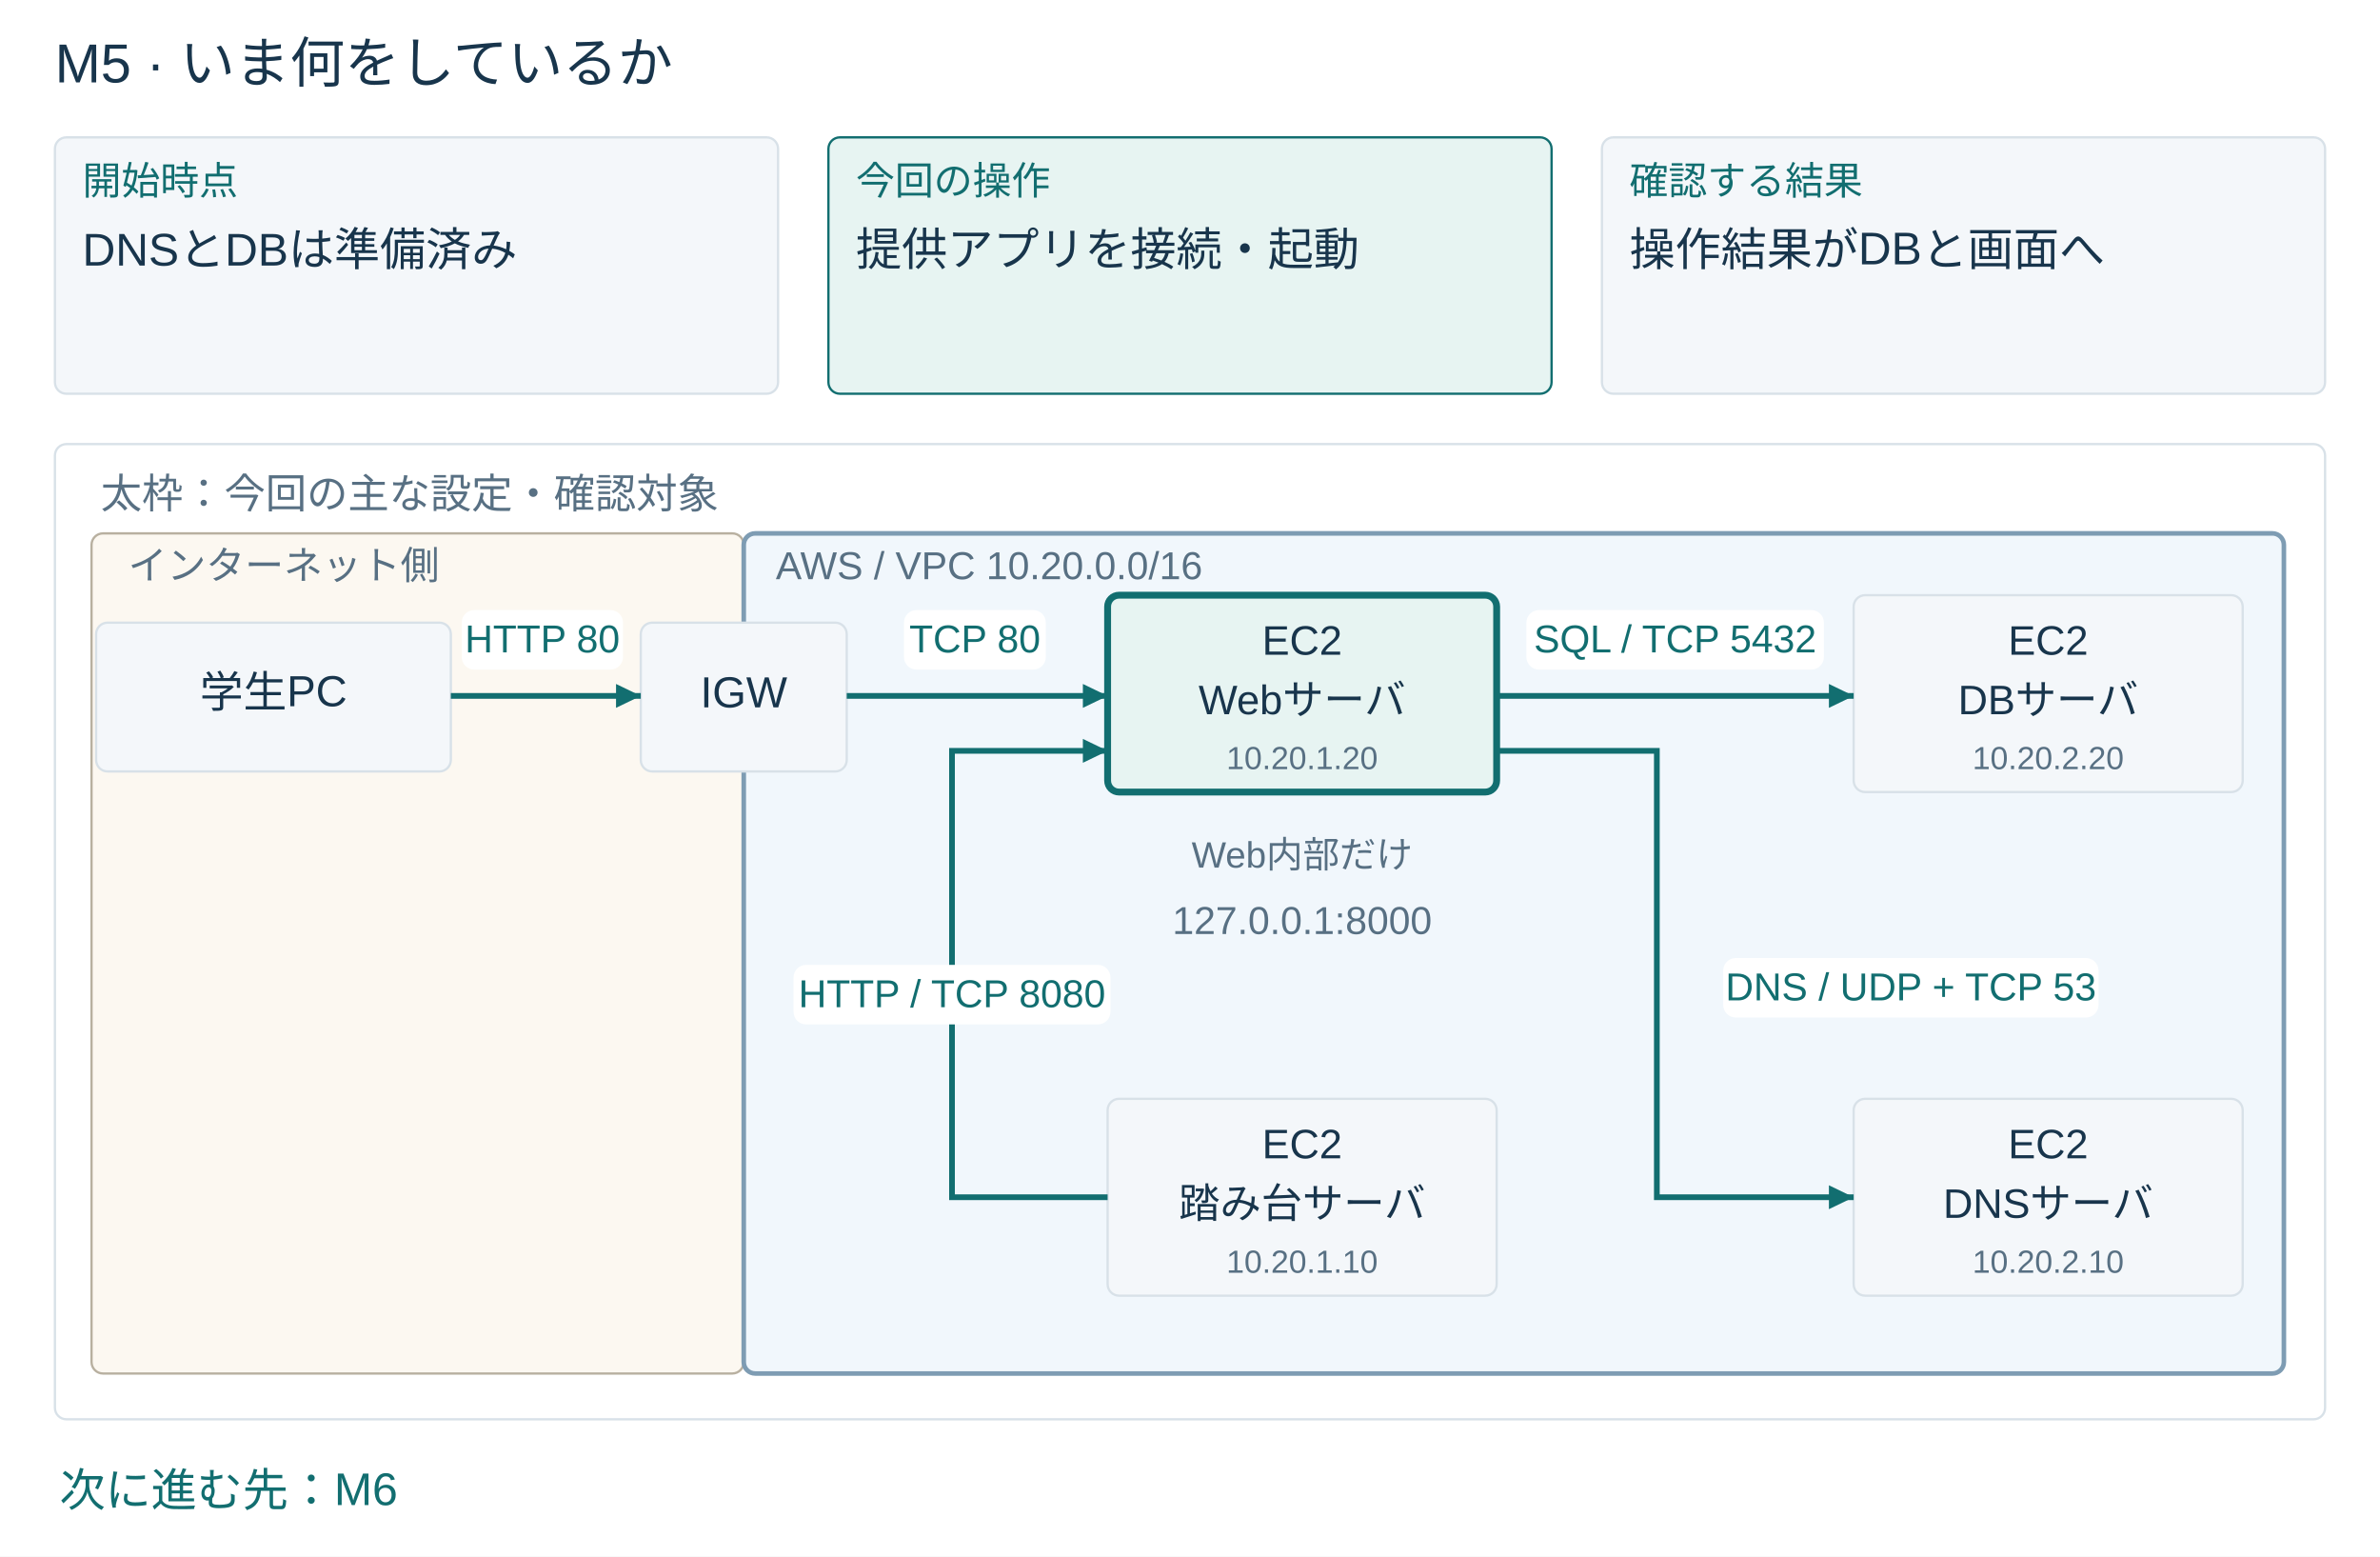
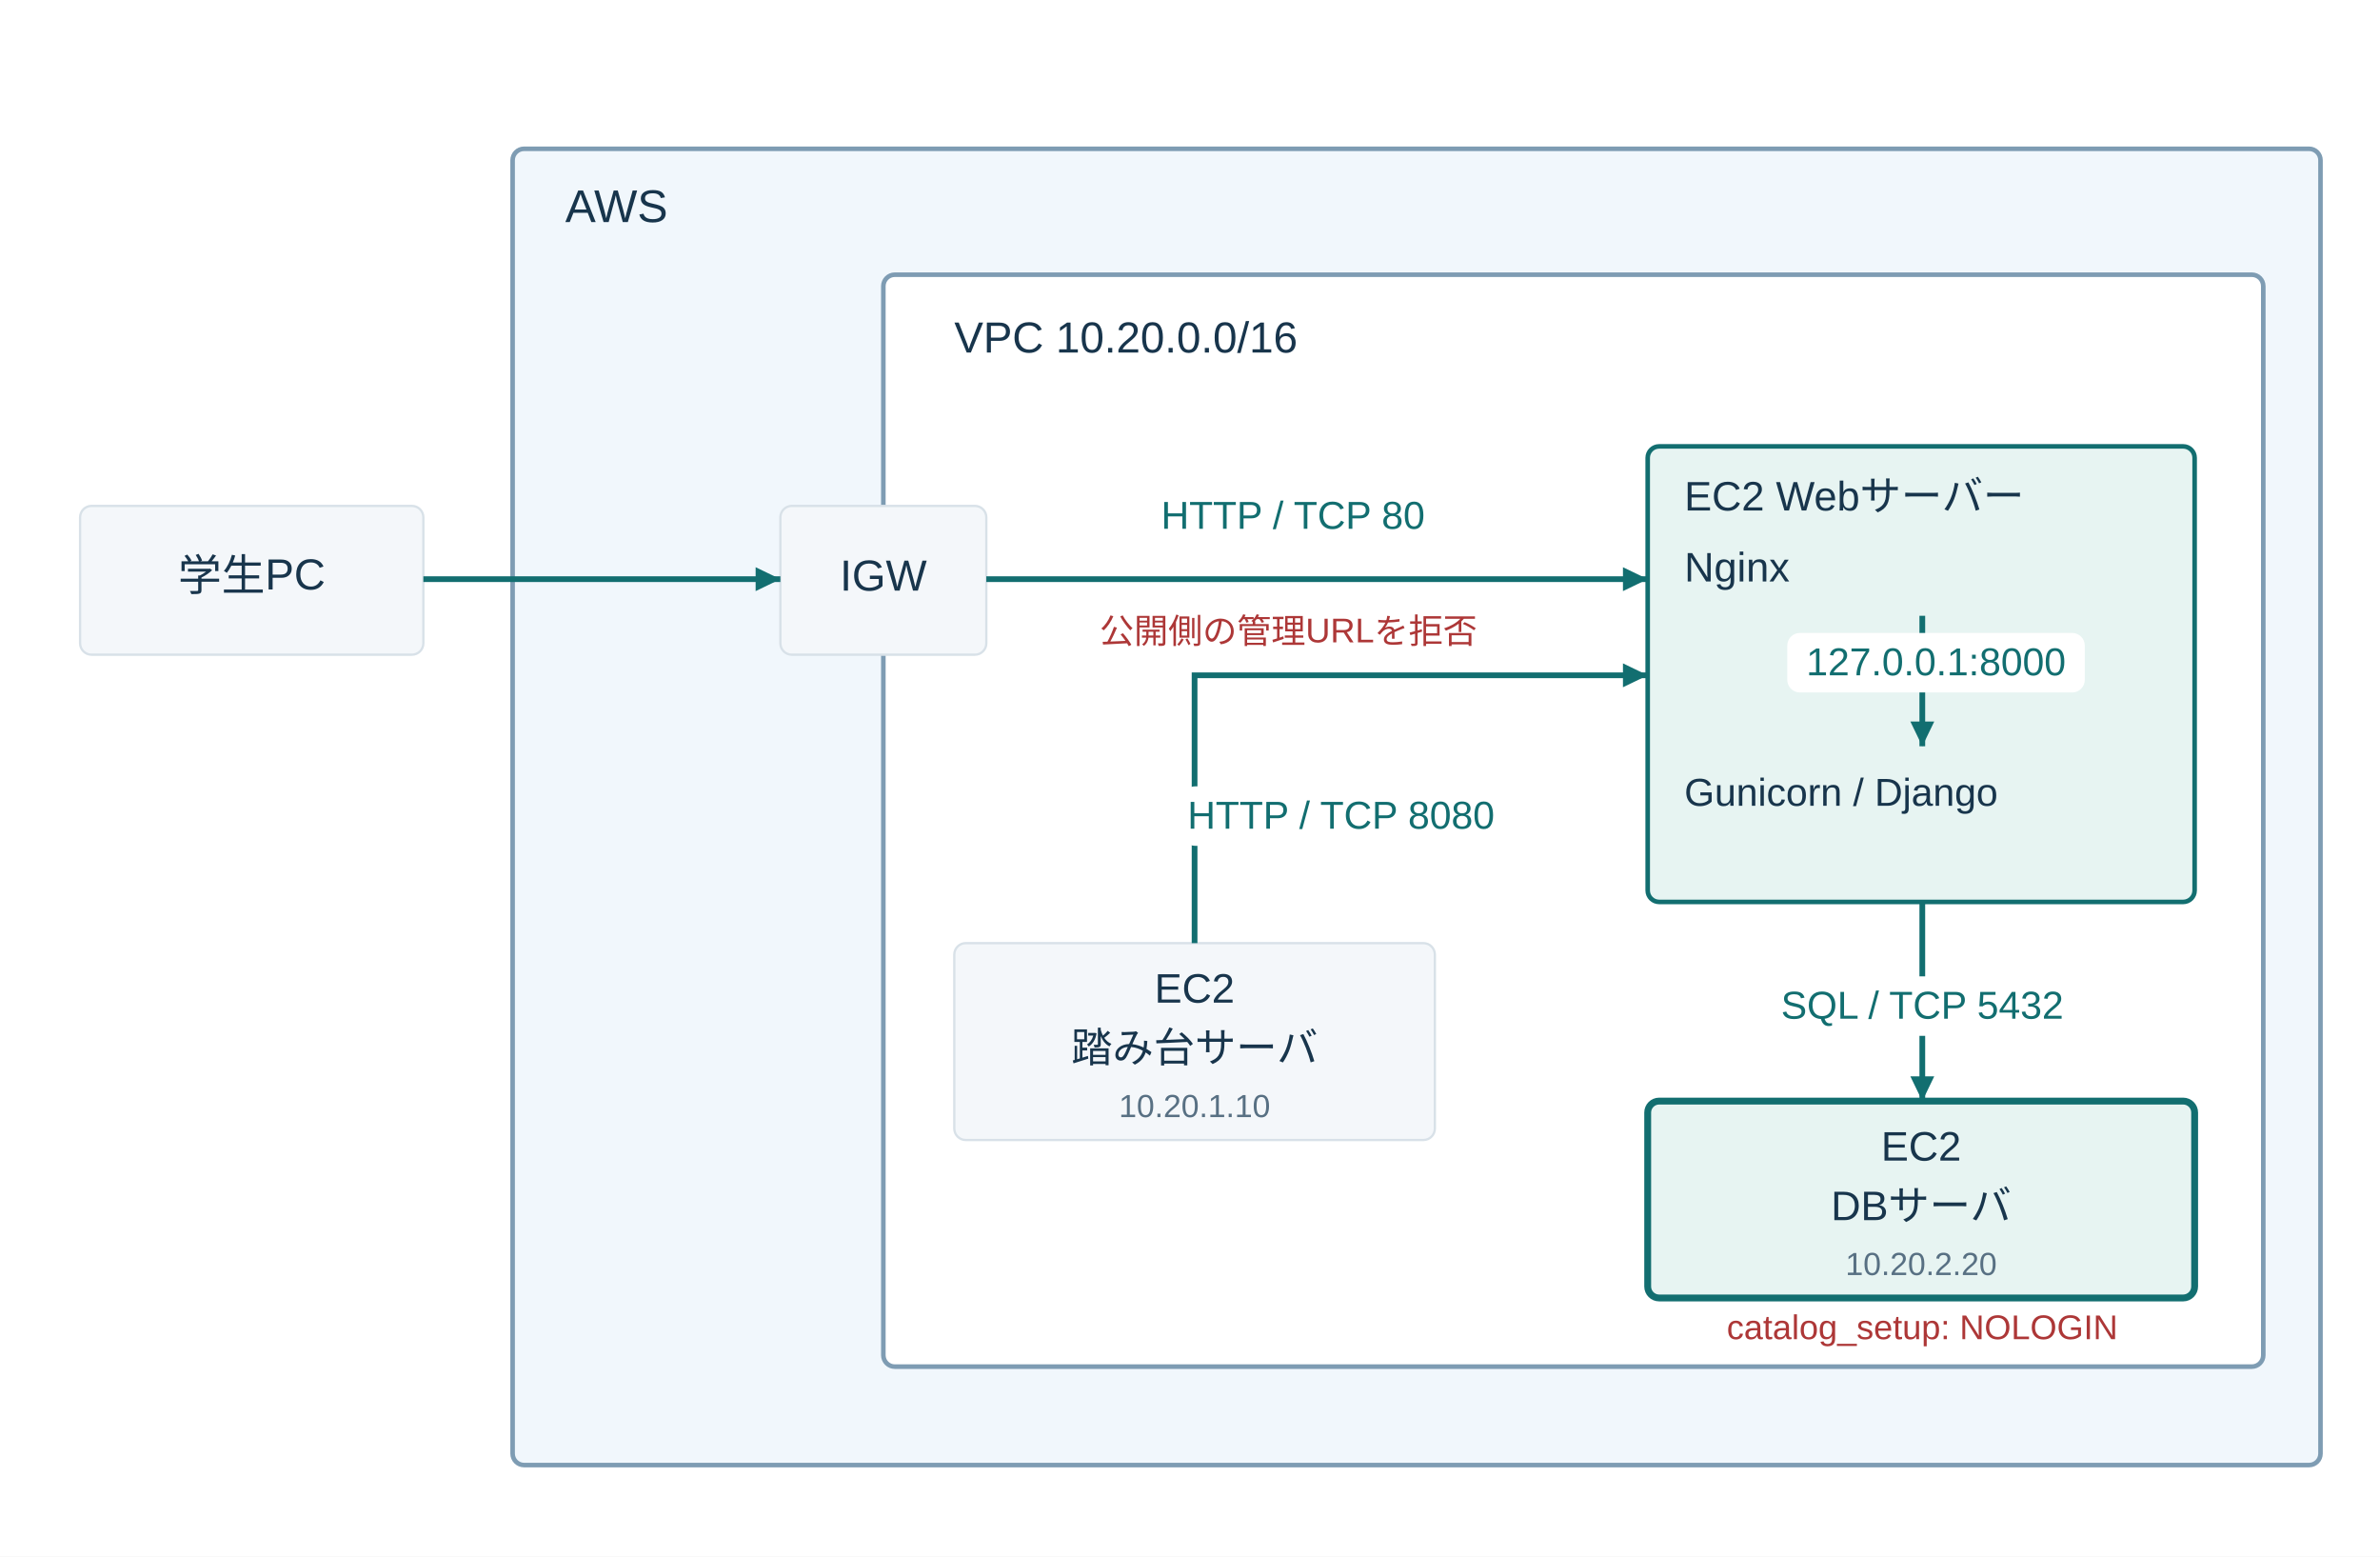
<svg xmlns="http://www.w3.org/2000/svg" width="1040" height="680" viewBox="0 0 1040 680" role="img">
  <rect width="1040" height="680" fill="white" />
-   <text x="24" y="36" font-size="24" font-family="Arial,MS Gothic,sans-serif" fill="#18354c">M5 · いま何をしているか</text>
-   <rect x="24" y="60" width="316" height="112" rx="5" fill="#f4f7fa" stroke="#d8e1e8" stroke-width="1" />
-   <text x="36" y="85" font-size="17" font-family="Arial,MS Gothic,sans-serif" fill="#126e70">開始時点</text>
-   <text x="36" y="116" font-size="20" font-family="Arial,MS Gothic,sans-serif" fill="#18354c">DNSとDBは準備済み</text>
-   <rect x="362" y="60" width="316" height="112" rx="5" fill="#e7f4f2" stroke="#126e70" stroke-width="1" />
-   <text x="374" y="85" font-size="17" font-family="Arial,MS Gothic,sans-serif" fill="#126e70">今回の操作</text>
-   <text x="374" y="116" font-size="20" font-family="Arial,MS Gothic,sans-serif" fill="#18354c">提供アプリを接続・起動</text>
-   <rect x="700" y="60" width="316" height="112" rx="5" fill="#f4f7fa" stroke="#d8e1e8" stroke-width="1" />
-   <text x="712" y="85" font-size="17" font-family="Arial,MS Gothic,sans-serif" fill="#126e70">確認する結果</text>
-   <text x="712" y="116" font-size="20" font-family="Arial,MS Gothic,sans-serif" fill="#18354c">操作結果がDBと画面へ</text>
-   <rect x="24" y="194" width="992" height="426" rx="5" fill="white" stroke="#d8e1e8" stroke-width="1" />
-   <text x="44" y="222" font-size="18" font-family="Arial,MS Gothic,sans-serif" fill="#587083">太枠：今回の主な設定・確認対象</text>
-   <rect x="40" y="233" width="285" height="367" rx="5" fill="#fcf8f1" stroke="#b8b0a0" stroke-width="1" />
-   <rect x="325" y="233" width="673" height="367" rx="5" fill="#f1f7fc" stroke="#7e9cb3" stroke-width="2" />
-   <text x="56" y="253" font-size="17" font-family="Arial,MS Gothic,sans-serif" fill="#587083">インターネット側</text>
-   <text x="339" y="253" font-size="17" font-family="Arial,MS Gothic,sans-serif" fill="#587083">AWS / VPC 10.20.0.0/16</text>
-   <rect x="42" y="272" width="155" height="65" rx="5" fill="#f4f7fa" stroke="#d8e1e8" stroke-width="1" />
-   <text x="119.5" y="309" font-size="19" font-family="Arial,MS Gothic,sans-serif" fill="#18354c" text-anchor="middle">学生PC</text>
-   <rect x="280" y="272" width="90" height="65" rx="5" fill="#f4f7fa" stroke="#d8e1e8" stroke-width="1" />
-   <text x="325.0" y="309" font-size="19" font-family="Arial,MS Gothic,sans-serif" fill="#18354c" text-anchor="middle">IGW</text>
-   <rect x="484" y="260" width="170" height="86" rx="5" fill="#e7f4f2" stroke="#126e70" stroke-width="3" />
-   <text x="569.0" y="286" font-size="18" font-family="Arial,MS Gothic,sans-serif" fill="#18354c" text-anchor="middle">EC2</text>
-   <text x="569.0" y="312" font-size="18" font-family="Arial,MS Gothic,sans-serif" fill="#18354c" text-anchor="middle">Webサーバ</text>
-   <text x="569.0" y="336" font-size="14" font-family="Arial,MS Gothic,sans-serif" fill="#587083" text-anchor="middle">10.20.1.20</text>
-   <rect x="810" y="260" width="170" height="86" rx="5" fill="#f4f7fa" stroke="#d8e1e8" stroke-width="1" />
-   <text x="895.0" y="286" font-size="18" font-family="Arial,MS Gothic,sans-serif" fill="#18354c" text-anchor="middle">EC2</text>
-   <text x="895.0" y="312" font-size="18" font-family="Arial,MS Gothic,sans-serif" fill="#18354c" text-anchor="middle">DBサーバ</text>
-   <text x="895.0" y="336" font-size="14" font-family="Arial,MS Gothic,sans-serif" fill="#587083" text-anchor="middle">10.20.2.20</text>
-   <rect x="484" y="480" width="170" height="86" rx="5" fill="#f4f7fa" stroke="#d8e1e8" stroke-width="1" />
-   <text x="569.0" y="506" font-size="18" font-family="Arial,MS Gothic,sans-serif" fill="#18354c" text-anchor="middle">EC2</text>
-   <text x="569.0" y="532" font-size="18" font-family="Arial,MS Gothic,sans-serif" fill="#18354c" text-anchor="middle">踏み台サーバ</text>
-   <text x="569.0" y="556" font-size="14" font-family="Arial,MS Gothic,sans-serif" fill="#587083" text-anchor="middle">10.20.1.10</text>
-   <rect x="810" y="480" width="170" height="86" rx="5" fill="#f4f7fa" stroke="#d8e1e8" stroke-width="1" />
-   <text x="895.0" y="506" font-size="18" font-family="Arial,MS Gothic,sans-serif" fill="#18354c" text-anchor="middle">EC2</text>
-   <text x="895.0" y="532" font-size="18" font-family="Arial,MS Gothic,sans-serif" fill="#18354c" text-anchor="middle">DNSサーバ</text>
-   <text x="895.0" y="556" font-size="14" font-family="Arial,MS Gothic,sans-serif" fill="#587083" text-anchor="middle">10.20.2.10</text>
-   <polyline points="197,304 280,304" fill="none" stroke="#126e70" stroke-width="2.5" />
-   <polygon points="280.00,304.00 269.19,309.22 269.19,298.78" fill="#126e70" />
-   <rect x="202.25" y="267" width="69.5" height="25" rx="5" fill="white" stroke="white" stroke-width="1" />
-   <text x="237" y="285" font-size="17" font-family="Arial,MS Gothic,sans-serif" fill="#126e70" text-anchor="middle">HTTP 80</text>
-   <polyline points="370,304 484,304" fill="none" stroke="#126e70" stroke-width="2.5" />
-   <polygon points="484.00,304.00 473.19,309.22 473.19,298.78" fill="#126e70" />
-   <rect x="395.5" y="267" width="61.0" height="25" rx="5" fill="white" stroke="white" stroke-width="1" />
-   <text x="426" y="285" font-size="17" font-family="Arial,MS Gothic,sans-serif" fill="#126e70" text-anchor="middle">TCP 80</text>
-   <polyline points="654,304 810,304" fill="none" stroke="#126e70" stroke-width="2.5" />
-   <polygon points="810.00,304.00 799.19,309.22 799.19,298.78" fill="#126e70" />
-   <rect x="667.5" y="267" width="129.0" height="25" rx="5" fill="white" stroke="white" stroke-width="1" />
-   <text x="732" y="285" font-size="17" font-family="Arial,MS Gothic,sans-serif" fill="#126e70" text-anchor="middle">SQL / TCP 5432</text>
-   <polyline points="484,523 416,523 416,328 484,328" fill="none" stroke="#126e70" stroke-width="2.5" />
-   <polygon points="484.00,328.00 473.19,333.22 473.19,322.78" fill="#126e70" />
-   <rect x="347.25" y="422" width="137.5" height="25" rx="5" fill="white" stroke="white" stroke-width="1" />
-   <text x="416" y="440" font-size="17" font-family="Arial,MS Gothic,sans-serif" fill="#126e70" text-anchor="middle">HTTP / TCP 8080</text>
-   <polyline points="654,328 724,328 724,523 810,523" fill="none" stroke="#126e70" stroke-width="2.5" />
-   <polygon points="810.00,523.00 799.19,528.22 799.19,517.78" fill="#126e70" />
-   <rect x="753.5" y="419" width="163.0" height="25" rx="5" fill="white" stroke="white" stroke-width="1" />
-   <text x="835" y="437" font-size="17" font-family="Arial,MS Gothic,sans-serif" fill="#126e70" text-anchor="middle">DNS / UDP + TCP 53</text>
-   <text x="569" y="379" font-size="16" font-family="Arial,MS Gothic,sans-serif" fill="#587083" text-anchor="middle">Web内部だけ</text>
-   <text x="569" y="408" font-size="17" font-family="Arial,MS Gothic,sans-serif" fill="#587083" text-anchor="middle">127.0.0.1:8000</text>
-   <text x="26" y="658" font-size="20" font-family="Arial,MS Gothic,sans-serif" fill="#126e70">次に進む先：M6</text>
+   <rect x="224" y="65" width="790" height="575" rx="5" fill="#f1f7fc" stroke="#7e9cb3" stroke-width="2" />
+   <text x="247" y="97" font-size="20" font-family="Arial,MS Gothic,sans-serif" fill="#18354c">AWS</text>
+   <rect x="386" y="120" width="603" height="477" rx="5" fill="white" stroke="#7e9cb3" stroke-width="2" />
+   <text x="417" y="154" font-size="19" font-family="Arial,MS Gothic,sans-serif" fill="#18354c">VPC  10.20.0.0/16</text>
+   <rect x="35" y="221" width="150" height="65" rx="5" fill="#f4f7fa" stroke="#d8e1e8" stroke-width="1" />
+   <text x="110.0" y="258" font-size="19" font-family="Arial,MS Gothic,sans-serif" fill="#18354c" text-anchor="middle">学生PC</text>
+   <rect x="341" y="221" width="90" height="65" rx="5" fill="#f4f7fa" stroke="#d8e1e8" stroke-width="1" />
+   <text x="386.0" y="258" font-size="19" font-family="Arial,MS Gothic,sans-serif" fill="#18354c" text-anchor="middle">IGW</text>
+   <polyline points="185,253 341,253" fill="none" stroke="#126e70" stroke-width="2.5" />
+   <polygon points="341.00,253.00 330.19,258.22 330.19,247.78" fill="#126e70" />
+   <polyline points="431,253 720,253" fill="none" stroke="#126e70" stroke-width="2.5" />
+   <polygon points="720.00,253.00 709.19,258.22 709.19,247.78" fill="#126e70" />
+   <rect x="504.75" y="213" width="120.5" height="25" rx="5" fill="white" stroke="white" stroke-width="1" />
+   <text x="565" y="231" font-size="17" font-family="Arial,MS Gothic,sans-serif" fill="#126e70" text-anchor="middle">HTTP / TCP 80</text>
+   <rect x="417" y="412" width="210" height="86" rx="5" fill="#f4f7fa" stroke="#d8e1e8" stroke-width="1" />
+   <text x="522.0" y="438" font-size="18" font-family="Arial,MS Gothic,sans-serif" fill="#18354c" text-anchor="middle">EC2</text>
+   <text x="522.0" y="464" font-size="18" font-family="Arial,MS Gothic,sans-serif" fill="#18354c" text-anchor="middle">踏み台サーバ</text>
+   <text x="522.0" y="488" font-size="14" font-family="Arial,MS Gothic,sans-serif" fill="#587083" text-anchor="middle">10.20.1.10</text>
+   <polyline points="522,412 522,295 720,295" fill="none" stroke="#126e70" stroke-width="2.5" />
+   <polygon points="720.00,295.00 709.19,300.22 709.19,289.78" fill="#126e70" />
+   <rect x="517.25" y="344" width="137.5" height="25" rx="5" fill="white" stroke="white" stroke-width="1" />
+   <text x="586" y="362" font-size="17" font-family="Arial,MS Gothic,sans-serif" fill="#126e70" text-anchor="middle">HTTP / TCP 8080</text>
+   <rect x="720" y="195" width="239" height="199" rx="5" fill="#e7f4f2" stroke="#126e70" stroke-width="2" />
+   <text x="736" y="223" font-size="18" font-family="Arial,MS Gothic,sans-serif" fill="#18354c">EC2 Webサーバー</text>
+   <text x="736" y="254" font-size="18" font-family="Arial,MS Gothic,sans-serif" fill="#18354c">Nginx</text>
+   <polyline points="840,269 840,326" fill="none" stroke="#126e70" stroke-width="2.5" />
+   <polygon points="840.00,326.00 834.78,315.19 845.22,315.19" fill="#126e70" />
+   <rect x="781.5" y="277" width="129.0" height="25" rx="5" fill="white" stroke="white" stroke-width="1" />
+   <text x="846" y="295" font-size="17" font-family="Arial,MS Gothic,sans-serif" fill="#126e70" text-anchor="middle">127.0.0.1:8000</text>
+   <text x="736" y="352" font-size="17" font-family="Arial,MS Gothic,sans-serif" fill="#18354c">Gunicorn / Django</text>
+   <rect x="720" y="481" width="239" height="86" rx="5" fill="#e7f4f2" stroke="#126e70" stroke-width="3" />
+   <text x="839.5" y="507" font-size="18" font-family="Arial,MS Gothic,sans-serif" fill="#18354c" text-anchor="middle">EC2</text>
+   <text x="839.5" y="533" font-size="18" font-family="Arial,MS Gothic,sans-serif" fill="#18354c" text-anchor="middle">DBサーバ</text>
+   <text x="839.5" y="557" font-size="14" font-family="Arial,MS Gothic,sans-serif" fill="#587083" text-anchor="middle">10.20.2.20</text>
+   <polyline points="840,394 840,481" fill="none" stroke="#126e70" stroke-width="2.5" />
+   <polygon points="840.00,481.00 834.78,470.19 845.22,470.19" fill="#126e70" />
+   <rect x="775.5" y="427" width="129.0" height="25" rx="5" fill="white" stroke="white" stroke-width="1" />
+   <text x="840" y="445" font-size="17" font-family="Arial,MS Gothic,sans-serif" fill="#126e70" text-anchor="middle">SQL / TCP 5432</text>
+   <text x="563" y="281" font-size="15" font-family="Arial,MS Gothic,sans-serif" fill="#ad3737" text-anchor="middle">公開側の管理URLを拒否</text>
+   <text x="840" y="585" font-size="15" font-family="Arial,MS Gothic,sans-serif" fill="#ad3737" text-anchor="middle">catalog_setup: NOLOGIN</text>
</svg>
